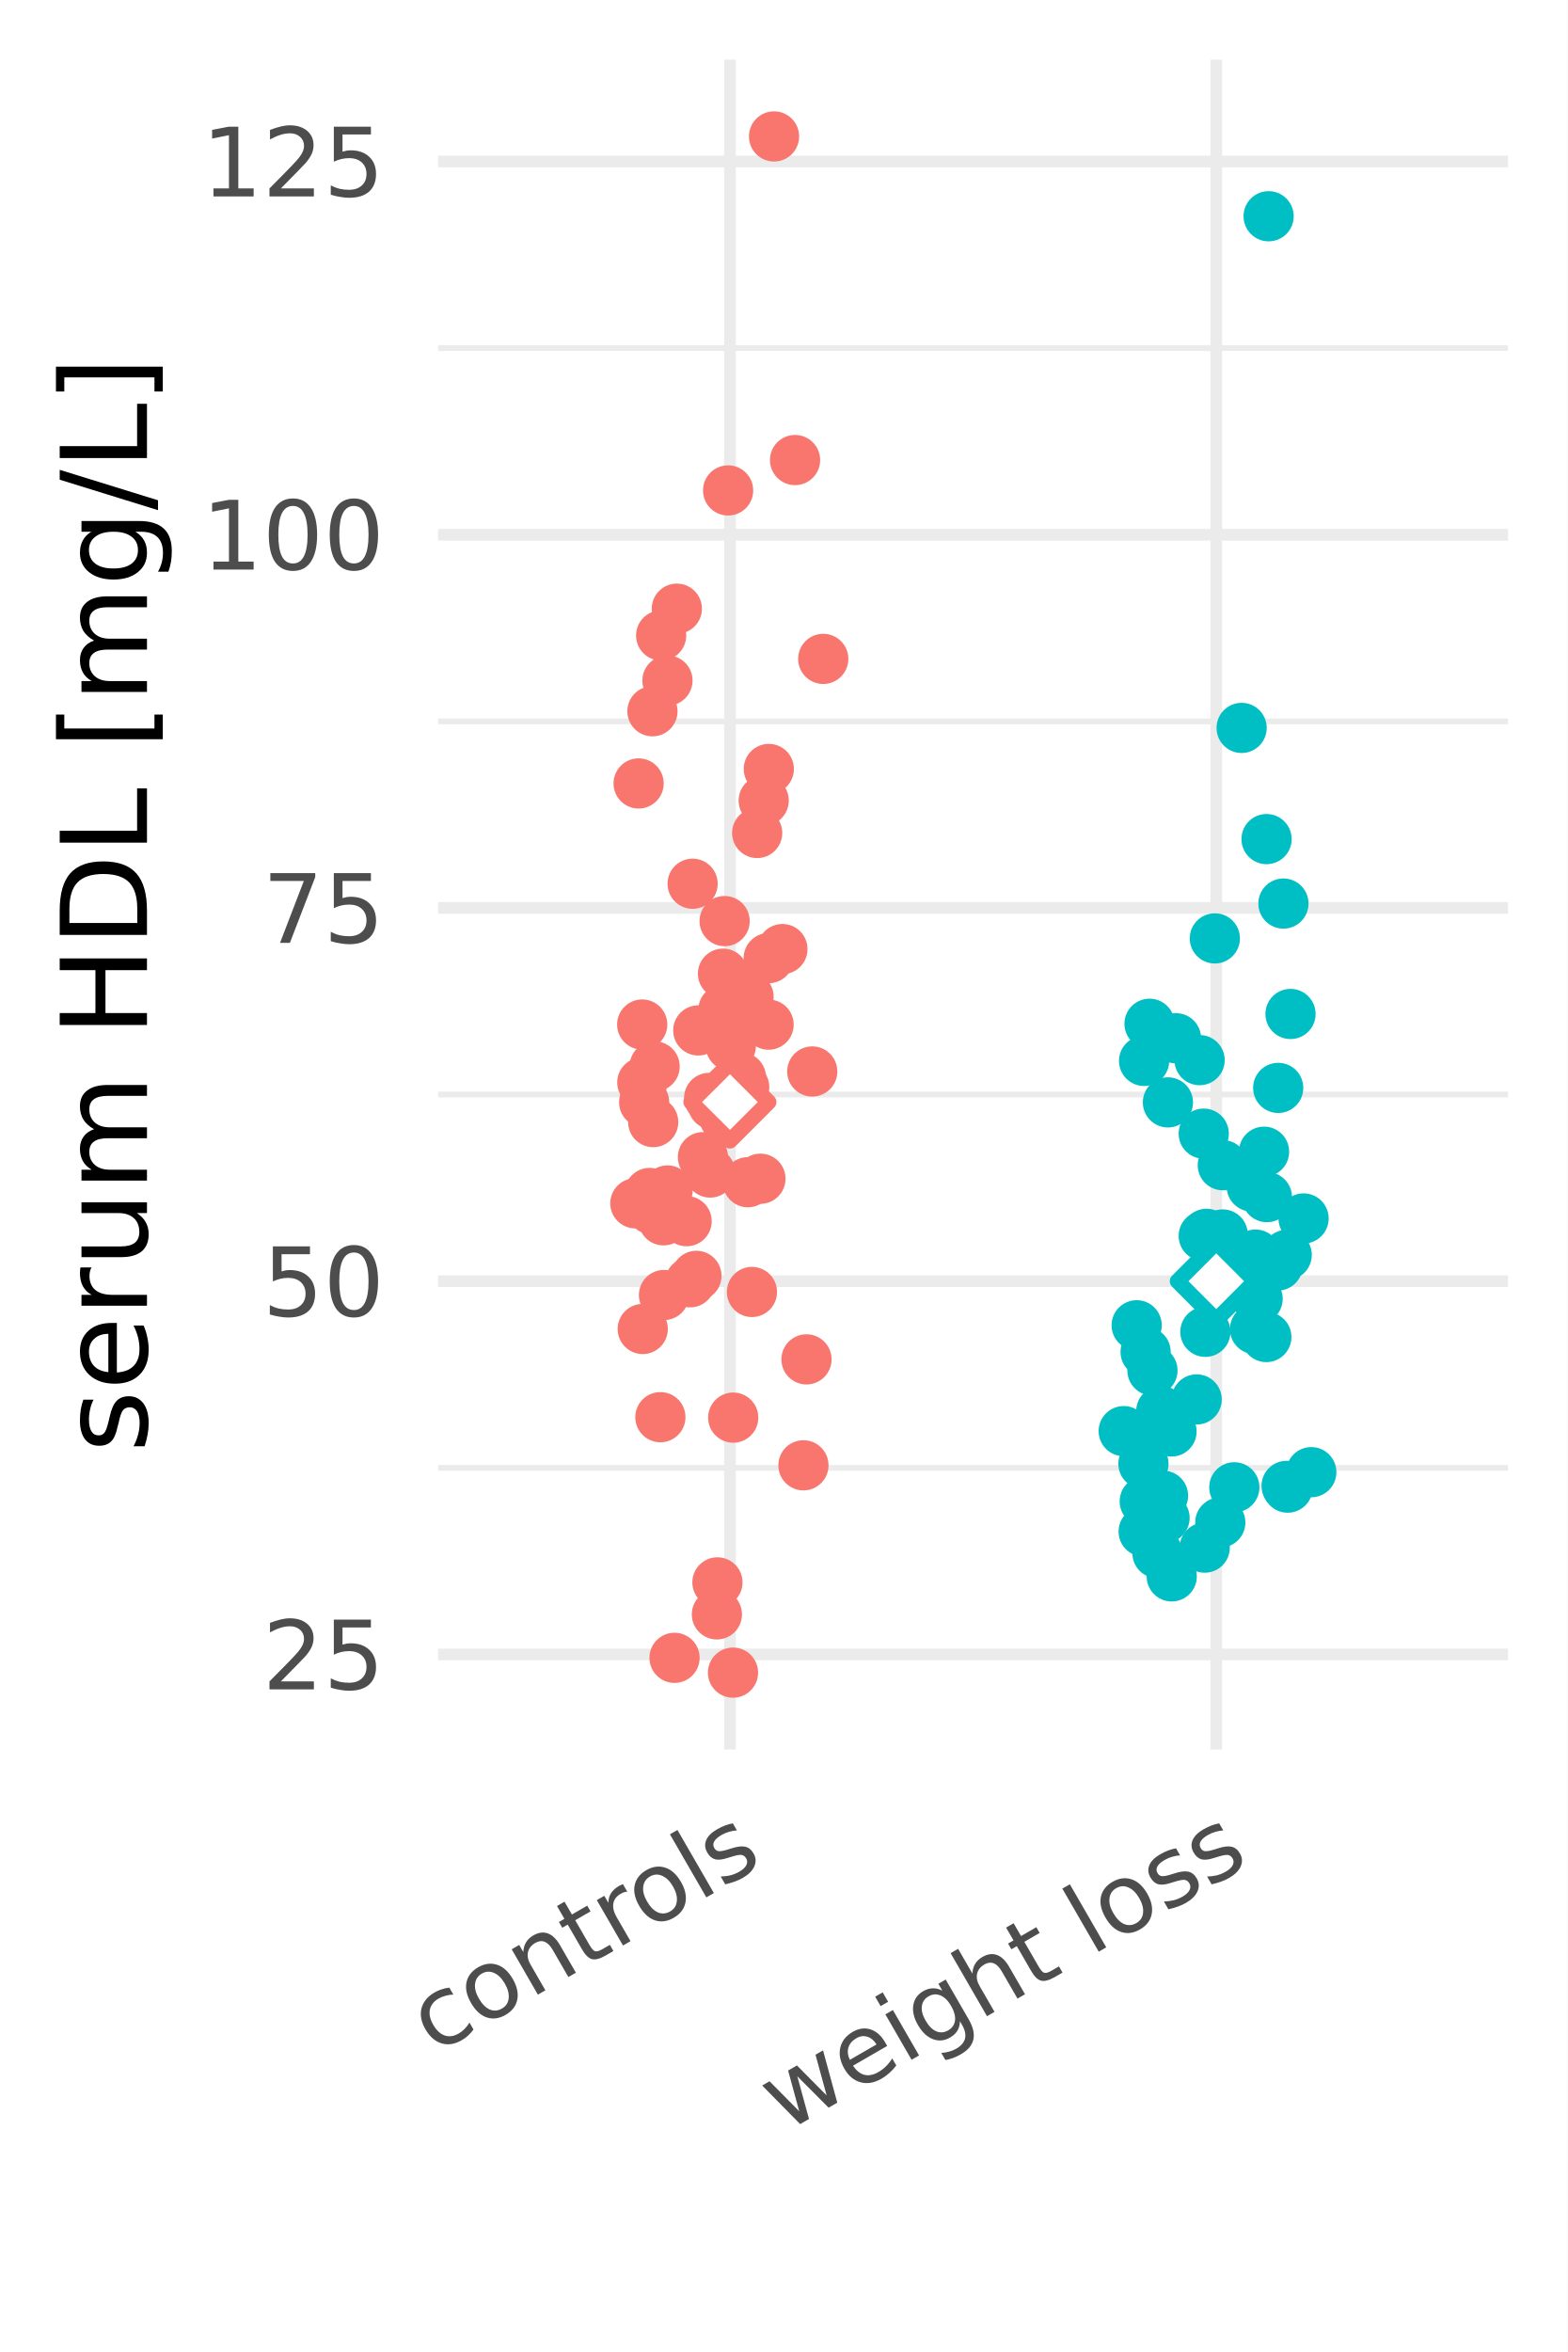
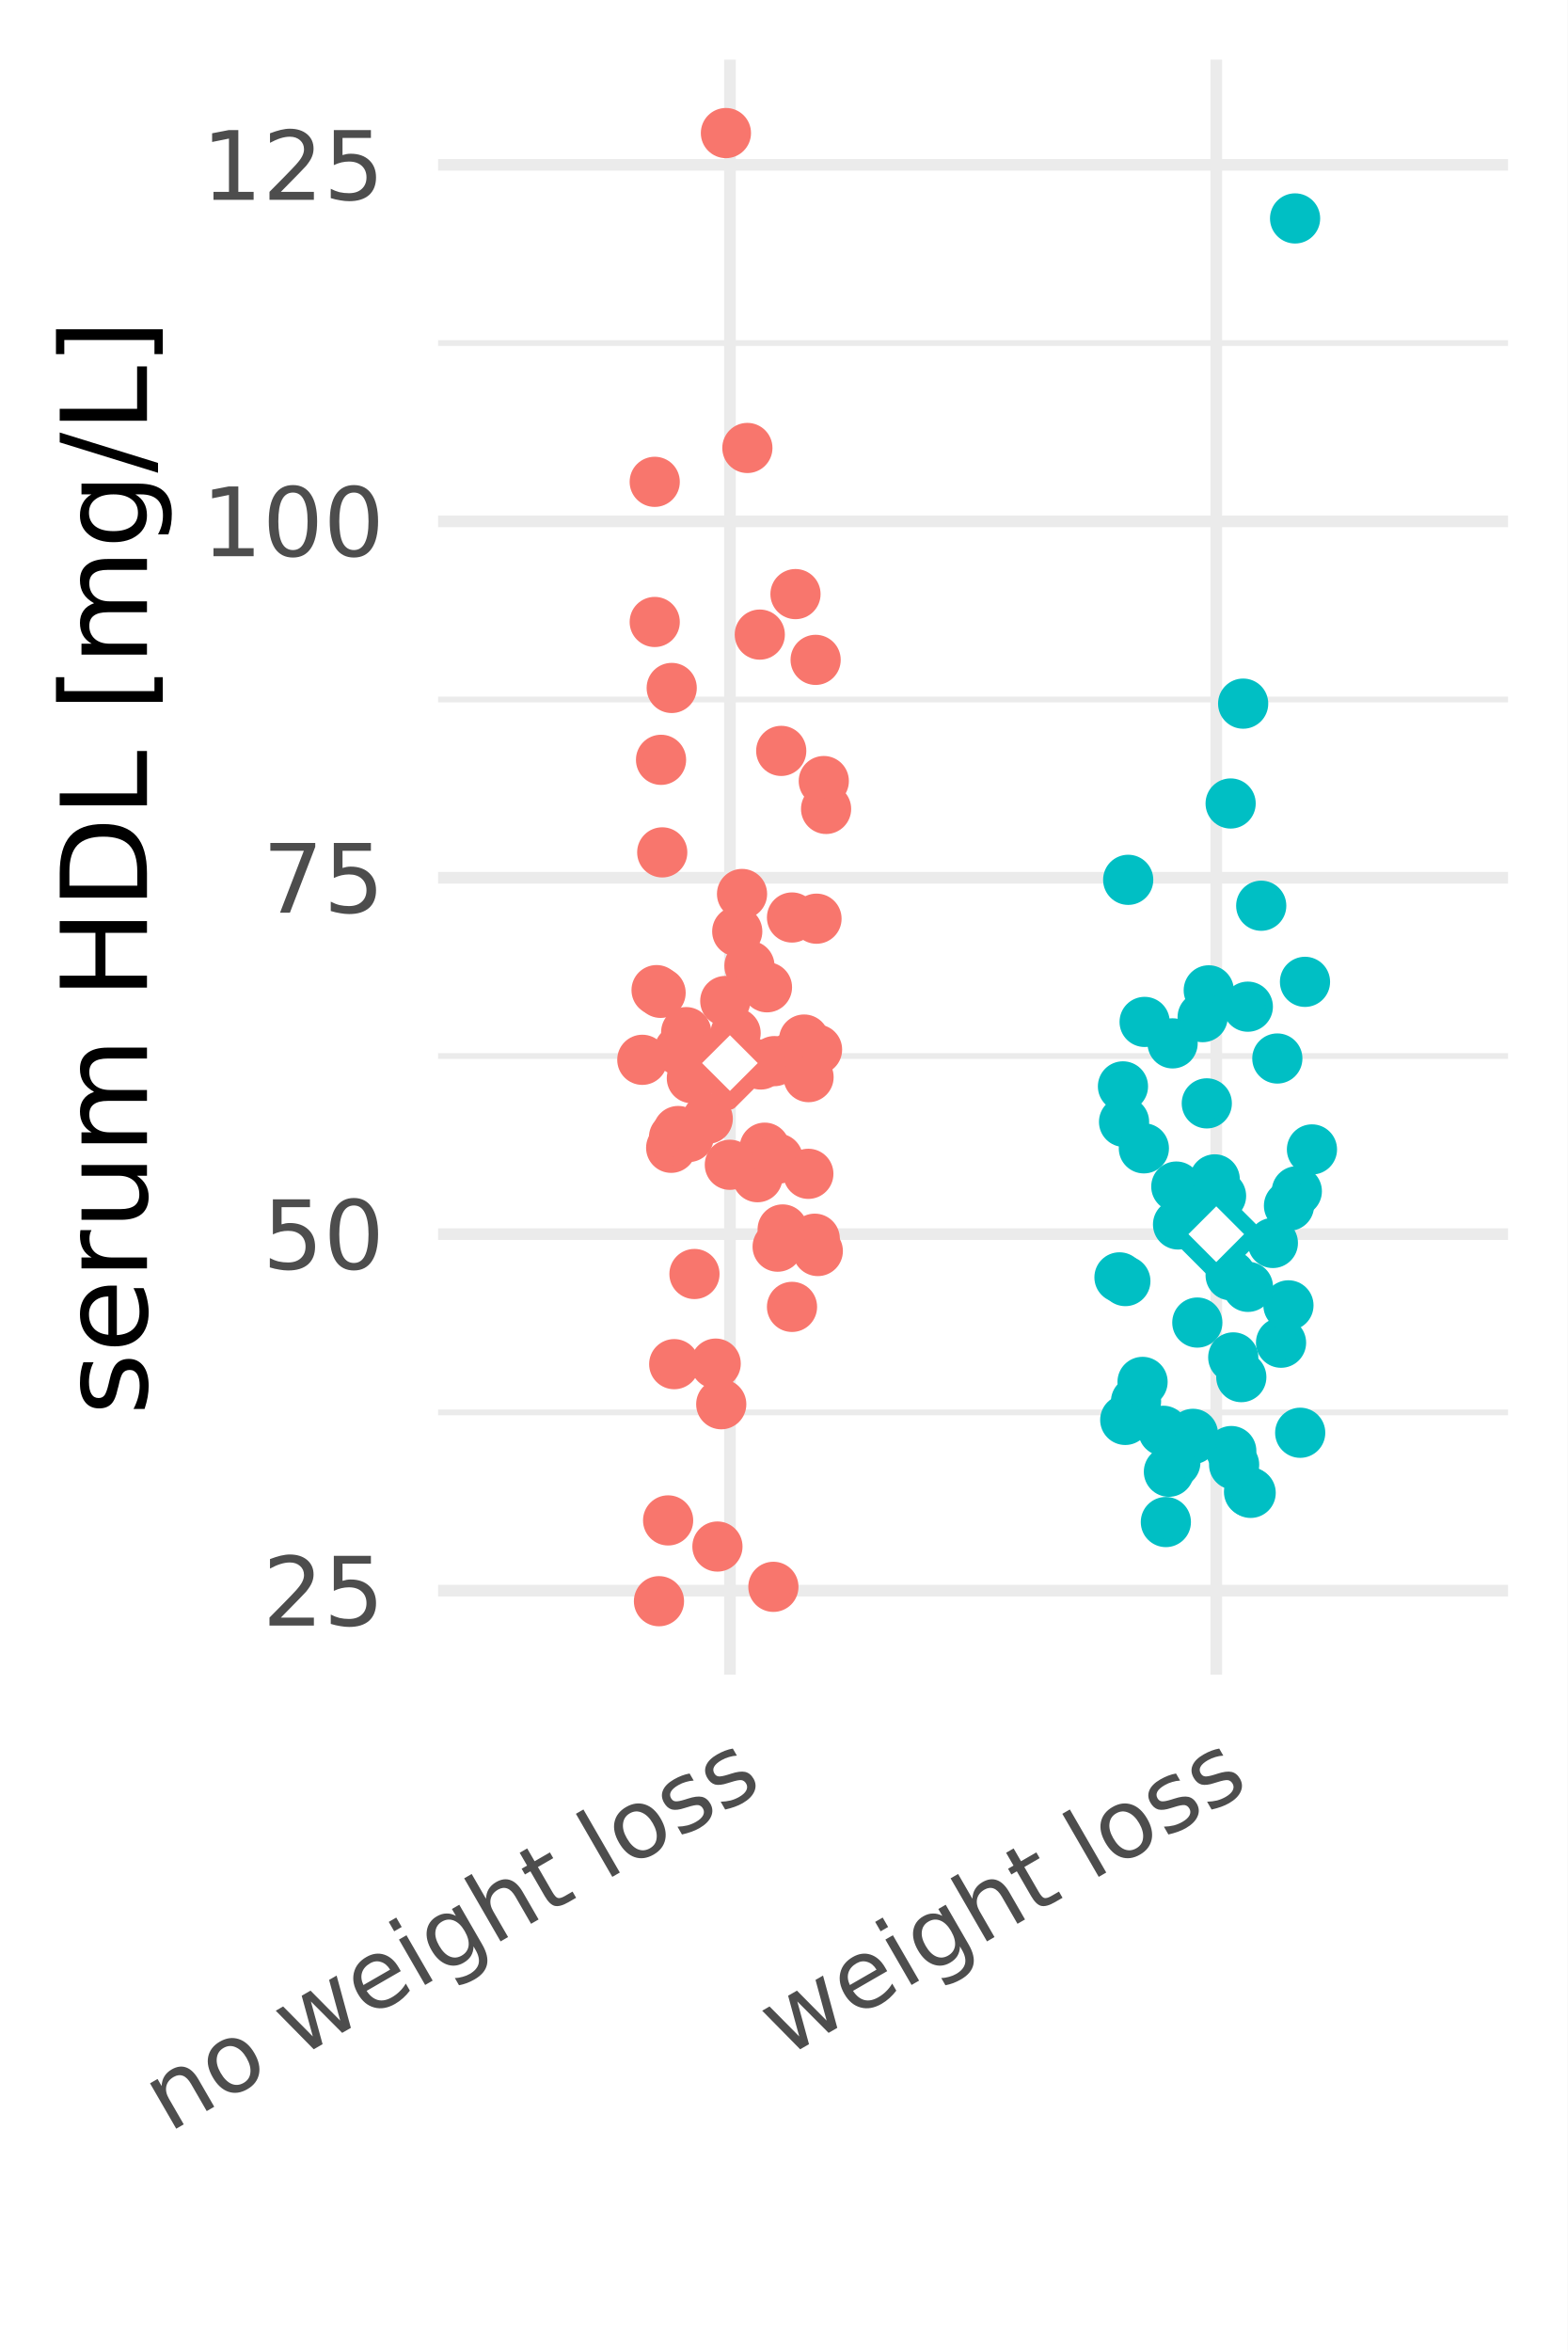
<svg xmlns="http://www.w3.org/2000/svg" class="svglite" width="144.00pt" height="216.00pt" viewBox="0 0 144.00 216.00">
  <defs>
    <style type="text/css">
    .svglite line, .svglite polyline, .svglite polygon, .svglite path, .svglite rect, .svglite circle {
      fill: none;
      stroke: #000000;
      stroke-linecap: round;
      stroke-linejoin: round;
      stroke-miterlimit: 10.00;
    }
  </style>
  </defs>
  <rect width="100%" height="100%" style="stroke: none; fill: #FFFFFF;" />
  <defs>
    <clipPath id="cpMC4wMHwxNDQuMDB8MC4wMHwyMTYuMDA=">
      <rect x="0.00" y="0.00" width="144.00" height="216.00" />
    </clipPath>
  </defs>
  <g clip-path="url(#cpMC4wMHwxNDQuMDB8MC4wMHwyMTYuMDA=)">
</g>
  <defs>
-     <clipPath id="cpNDAuMjR8MTM4LjUyfDUuNDh8MTYwLjY3">
-       <rect x="40.24" y="5.48" width="98.28" height="155.19" />
+     <clipPath id="cpNDAuMjR8MTM4LjUyfDUuNDh8MTUzLjc5">
+       <rect x="40.24" y="5.48" width="98.28" height="148.31" />
    </clipPath>
  </defs>
-   <g clip-path="url(#cpNDAuMjR8MTM4LjUyfDUuNDh8MTYwLjY3)">
-     <polyline points="40.24,134.80 138.52,134.80 " style="stroke-width: 0.53; stroke: #EBEBEB; stroke-linecap: butt;" />
-     <polyline points="40.24,100.52 138.52,100.52 " style="stroke-width: 0.53; stroke: #EBEBEB; stroke-linecap: butt;" />
-     <polyline points="40.24,66.25 138.52,66.25 " style="stroke-width: 0.53; stroke: #EBEBEB; stroke-linecap: butt;" />
-     <polyline points="40.24,31.97 138.52,31.97 " style="stroke-width: 0.53; stroke: #EBEBEB; stroke-linecap: butt;" />
-     <polyline points="40.24,151.94 138.52,151.94 " style="stroke-width: 1.07; stroke: #EBEBEB; stroke-linecap: butt;" />
-     <polyline points="40.24,117.66 138.52,117.66 " style="stroke-width: 1.07; stroke: #EBEBEB; stroke-linecap: butt;" />
-     <polyline points="40.24,83.38 138.52,83.38 " style="stroke-width: 1.07; stroke: #EBEBEB; stroke-linecap: butt;" />
-     <polyline points="40.24,49.11 138.52,49.11 " style="stroke-width: 1.07; stroke: #EBEBEB; stroke-linecap: butt;" />
-     <polyline points="40.24,14.83 138.52,14.83 " style="stroke-width: 1.07; stroke: #EBEBEB; stroke-linecap: butt;" />
-     <polyline points="67.05,160.67 67.05,5.48 " style="stroke-width: 1.07; stroke: #EBEBEB; stroke-linecap: butt;" />
-     <polyline points="111.72,160.67 111.72,5.48 " style="stroke-width: 1.07; stroke: #EBEBEB; stroke-linecap: butt;" />
-     <circle cx="63.97" cy="117.17" r="1.95" style="stroke-width: 0.71; stroke: #F8766D; fill: #F8766D;" />
-     <circle cx="73.80" cy="134.57" r="1.95" style="stroke-width: 0.71; stroke: #F8766D; fill: #F8766D;" />
-     <circle cx="58.66" cy="71.95" r="1.95" style="stroke-width: 0.71; stroke: #F8766D; fill: #F8766D;" />
-     <circle cx="65.23" cy="107.68" r="1.95" style="stroke-width: 0.71; stroke: #F8766D; fill: #F8766D;" />
-     <circle cx="66.56" cy="84.59" r="1.95" style="stroke-width: 0.71; stroke: #F8766D; fill: #F8766D;" />
-     <circle cx="66.54" cy="102.63" r="1.95" style="stroke-width: 0.71; stroke: #F8766D; fill: #F8766D;" />
-     <circle cx="58.36" cy="110.51" r="1.95" style="stroke-width: 0.71; stroke: #F8766D; fill: #F8766D;" />
-     <circle cx="67.35" cy="130.19" r="1.95" style="stroke-width: 0.71; stroke: #F8766D; fill: #F8766D;" />
-     <circle cx="60.13" cy="97.94" r="1.95" style="stroke-width: 0.71; stroke: #F8766D; fill: #F8766D;" />
-     <circle cx="58.99" cy="94.09" r="1.95" style="stroke-width: 0.71; stroke: #F8766D; fill: #F8766D;" />
-     <circle cx="71.87" cy="87.16" r="1.95" style="stroke-width: 0.71; stroke: #F8766D; fill: #F8766D;" />
-     <circle cx="69.07" cy="118.65" r="1.95" style="stroke-width: 0.71; stroke: #F8766D; fill: #F8766D;" />
-     <circle cx="66.45" cy="92.74" r="1.95" style="stroke-width: 0.71; stroke: #F8766D; fill: #F8766D;" />
-     <circle cx="70.62" cy="70.62" r="1.95" style="stroke-width: 0.71; stroke: #F8766D; fill: #F8766D;" />
-     <circle cx="63.39" cy="117.76" r="1.95" style="stroke-width: 0.71; stroke: #F8766D; fill: #F8766D;" />
-     <circle cx="62.17" cy="55.90" r="1.95" style="stroke-width: 0.71; stroke: #F8766D; fill: #F8766D;" />
-     <circle cx="65.49" cy="101.44" r="1.95" style="stroke-width: 0.71; stroke: #F8766D; fill: #F8766D;" />
-     <circle cx="63.62" cy="81.16" r="1.95" style="stroke-width: 0.71; stroke: #F8766D; fill: #F8766D;" />
-     <circle cx="60.73" cy="58.36" r="1.95" style="stroke-width: 0.71; stroke: #F8766D; fill: #F8766D;" />
-     <circle cx="73.03" cy="42.25" r="1.95" style="stroke-width: 0.71; stroke: #F8766D; fill: #F8766D;" />
-     <circle cx="60.66" cy="130.15" r="1.95" style="stroke-width: 0.71; stroke: #F8766D; fill: #F8766D;" />
-     <circle cx="65.90" cy="145.32" r="1.95" style="stroke-width: 0.71; stroke: #F8766D; fill: #F8766D;" />
-     <circle cx="59.00" cy="99.41" r="1.95" style="stroke-width: 0.71; stroke: #F8766D; fill: #F8766D;" />
-     <circle cx="68.76" cy="91.55" r="1.95" style="stroke-width: 0.71; stroke: #F8766D; fill: #F8766D;" />
-     <circle cx="61.32" cy="109.33" r="1.95" style="stroke-width: 0.71; stroke: #F8766D; fill: #F8766D;" />
-     <circle cx="69.55" cy="76.50" r="1.95" style="stroke-width: 0.71; stroke: #F8766D; fill: #F8766D;" />
-     <circle cx="68.36" cy="99.84" r="1.95" style="stroke-width: 0.71; stroke: #F8766D; fill: #F8766D;" />
-     <circle cx="59.93" cy="65.32" r="1.95" style="stroke-width: 0.71; stroke: #F8766D; fill: #F8766D;" />
-     <circle cx="65.85" cy="148.26" r="1.95" style="stroke-width: 0.71; stroke: #F8766D; fill: #F8766D;" />
-     <circle cx="59.67" cy="109.56" r="1.95" style="stroke-width: 0.71; stroke: #F8766D; fill: #F8766D;" />
-     <circle cx="61.31" cy="62.50" r="1.95" style="stroke-width: 0.71; stroke: #F8766D; fill: #F8766D;" />
-     <circle cx="60.00" cy="103.05" r="1.95" style="stroke-width: 0.71; stroke: #F8766D; fill: #F8766D;" />
-     <circle cx="63.07" cy="112.15" r="1.95" style="stroke-width: 0.71; stroke: #F8766D; fill: #F8766D;" />
-     <circle cx="61.96" cy="152.25" r="1.95" style="stroke-width: 0.71; stroke: #F8766D; fill: #F8766D;" />
-     <circle cx="60.95" cy="112.07" r="1.95" style="stroke-width: 0.71; stroke: #F8766D; fill: #F8766D;" />
-     <circle cx="67.33" cy="153.61" r="1.95" style="stroke-width: 0.71; stroke: #F8766D; fill: #F8766D;" />
-     <circle cx="70.61" cy="87.99" r="1.95" style="stroke-width: 0.71; stroke: #F8766D; fill: #F8766D;" />
-     <circle cx="60.99" cy="118.93" r="1.95" style="stroke-width: 0.71; stroke: #F8766D; fill: #F8766D;" />
-     <circle cx="68.70" cy="108.57" r="1.95" style="stroke-width: 0.71; stroke: #F8766D; fill: #F8766D;" />
-     <circle cx="59.04" cy="122.05" r="1.95" style="stroke-width: 0.71; stroke: #F8766D; fill: #F8766D;" />
-     <circle cx="70.15" cy="73.52" r="1.95" style="stroke-width: 0.71; stroke: #F8766D; fill: #F8766D;" />
-     <circle cx="59.17" cy="101.23" r="1.95" style="stroke-width: 0.71; stroke: #F8766D; fill: #F8766D;" />
-     <circle cx="67.18" cy="100.89" r="1.95" style="stroke-width: 0.71; stroke: #F8766D; fill: #F8766D;" />
-     <circle cx="68.06" cy="98.95" r="1.95" style="stroke-width: 0.71; stroke: #F8766D; fill: #F8766D;" />
-     <circle cx="64.14" cy="94.63" r="1.95" style="stroke-width: 0.71; stroke: #F8766D; fill: #F8766D;" />
-     <circle cx="66.41" cy="89.42" r="1.95" style="stroke-width: 0.71; stroke: #F8766D; fill: #F8766D;" />
-     <circle cx="65.14" cy="100.83" r="1.95" style="stroke-width: 0.71; stroke: #F8766D; fill: #F8766D;" />
-     <circle cx="75.62" cy="60.51" r="1.95" style="stroke-width: 0.71; stroke: #F8766D; fill: #F8766D;" />
-     <circle cx="74.61" cy="98.40" r="1.95" style="stroke-width: 0.71; stroke: #F8766D; fill: #F8766D;" />
-     <circle cx="67.13" cy="96.05" r="1.95" style="stroke-width: 0.71; stroke: #F8766D; fill: #F8766D;" />
-     <circle cx="74.08" cy="124.84" r="1.95" style="stroke-width: 0.71; stroke: #F8766D; fill: #F8766D;" />
-     <circle cx="64.57" cy="106.27" r="1.95" style="stroke-width: 0.71; stroke: #F8766D; fill: #F8766D;" />
-     <circle cx="71.10" cy="12.53" r="1.95" style="stroke-width: 0.71; stroke: #F8766D; fill: #F8766D;" />
-     <circle cx="66.88" cy="45.04" r="1.95" style="stroke-width: 0.71; stroke: #F8766D; fill: #F8766D;" />
-     <circle cx="70.60" cy="94.10" r="1.95" style="stroke-width: 0.71; stroke: #F8766D; fill: #F8766D;" />
-     <circle cx="69.85" cy="108.25" r="1.95" style="stroke-width: 0.71; stroke: #F8766D; fill: #F8766D;" />
-     <circle cx="59.85" cy="111.05" r="1.95" style="stroke-width: 0.71; stroke: #F8766D; fill: #F8766D;" />
-     <circle cx="115.33" cy="115.22" r="1.95" style="stroke-width: 0.71; stroke: #00BFC4; fill: #00BFC4;" />
-     <circle cx="110.57" cy="113.50" r="1.95" style="stroke-width: 0.71; stroke: #00BFC4; fill: #00BFC4;" />
-     <circle cx="107.28" cy="101.24" r="1.95" style="stroke-width: 0.71; stroke: #00BFC4; fill: #00BFC4;" />
-     <circle cx="107.63" cy="144.77" r="1.95" style="stroke-width: 0.71; stroke: #00BFC4; fill: #00BFC4;" />
-     <circle cx="110.57" cy="104.11" r="1.95" style="stroke-width: 0.71; stroke: #00BFC4; fill: #00BFC4;" />
-     <circle cx="106.67" cy="129.59" r="1.95" style="stroke-width: 0.71; stroke: #00BFC4; fill: #00BFC4;" />
-     <circle cx="116.37" cy="109.94" r="1.95" style="stroke-width: 0.71; stroke: #00BFC4; fill: #00BFC4;" />
-     <circle cx="106.32" cy="142.64" r="1.95" style="stroke-width: 0.71; stroke: #00BFC4; fill: #00BFC4;" />
-     <circle cx="118.19" cy="115.25" r="1.95" style="stroke-width: 0.71; stroke: #00BFC4; fill: #00BFC4;" />
-     <circle cx="110.83" cy="113.31" r="1.95" style="stroke-width: 0.71; stroke: #00BFC4; fill: #00BFC4;" />
-     <circle cx="110.19" cy="97.36" r="1.95" style="stroke-width: 0.71; stroke: #00BFC4; fill: #00BFC4;" />
-     <circle cx="105.59" cy="94.02" r="1.95" style="stroke-width: 0.71; stroke: #00BFC4; fill: #00BFC4;" />
-     <circle cx="105.86" cy="125.86" r="1.95" style="stroke-width: 0.71; stroke: #00BFC4; fill: #00BFC4;" />
-     <circle cx="115.52" cy="119.28" r="1.95" style="stroke-width: 0.71; stroke: #00BFC4; fill: #00BFC4;" />
-     <circle cx="114.05" cy="66.85" r="1.95" style="stroke-width: 0.71; stroke: #00BFC4; fill: #00BFC4;" />
-     <circle cx="106.97" cy="139.40" r="1.95" style="stroke-width: 0.71; stroke: #00BFC4; fill: #00BFC4;" />
-     <circle cx="105.23" cy="124.16" r="1.95" style="stroke-width: 0.71; stroke: #00BFC4; fill: #00BFC4;" />
-     <circle cx="109.92" cy="128.52" r="1.95" style="stroke-width: 0.71; stroke: #00BFC4; fill: #00BFC4;" />
-     <circle cx="105.09" cy="97.43" r="1.95" style="stroke-width: 0.71; stroke: #00BFC4; fill: #00BFC4;" />
-     <circle cx="103.22" cy="131.43" r="1.95" style="stroke-width: 0.71; stroke: #00BFC4; fill: #00BFC4;" />
-     <circle cx="117.36" cy="116.22" r="1.95" style="stroke-width: 0.71; stroke: #00BFC4; fill: #00BFC4;" />
-     <circle cx="116.34" cy="77.06" r="1.95" style="stroke-width: 0.71; stroke: #00BFC4; fill: #00BFC4;" />
-     <circle cx="118.18" cy="136.46" r="1.95" style="stroke-width: 0.71; stroke: #00BFC4; fill: #00BFC4;" />
-     <circle cx="113.38" cy="136.59" r="1.95" style="stroke-width: 0.71; stroke: #00BFC4; fill: #00BFC4;" />
-     <circle cx="108.02" cy="95.35" r="1.95" style="stroke-width: 0.71; stroke: #00BFC4; fill: #00BFC4;" />
-     <circle cx="119.74" cy="111.90" r="1.95" style="stroke-width: 0.71; stroke: #00BFC4; fill: #00BFC4;" />
-     <circle cx="116.32" cy="122.79" r="1.95" style="stroke-width: 0.71; stroke: #00BFC4; fill: #00BFC4;" />
-     <circle cx="118.28" cy="136.62" r="1.95" style="stroke-width: 0.71; stroke: #00BFC4; fill: #00BFC4;" />
-     <circle cx="105.05" cy="140.65" r="1.95" style="stroke-width: 0.71; stroke: #00BFC4; fill: #00BFC4;" />
-     <circle cx="112.31" cy="113.37" r="1.95" style="stroke-width: 0.71; stroke: #00BFC4; fill: #00BFC4;" />
-     <circle cx="111.59" cy="86.18" r="1.95" style="stroke-width: 0.71; stroke: #00BFC4; fill: #00BFC4;" />
-     <circle cx="105.03" cy="134.43" r="1.95" style="stroke-width: 0.71; stroke: #00BFC4; fill: #00BFC4;" />
-     <circle cx="118.54" cy="93.12" r="1.95" style="stroke-width: 0.71; stroke: #00BFC4; fill: #00BFC4;" />
-     <circle cx="120.45" cy="135.20" r="1.95" style="stroke-width: 0.71; stroke: #00BFC4; fill: #00BFC4;" />
-     <circle cx="106.83" cy="137.36" r="1.95" style="stroke-width: 0.71; stroke: #00BFC4; fill: #00BFC4;" />
-     <circle cx="117.41" cy="99.91" r="1.95" style="stroke-width: 0.71; stroke: #00BFC4; fill: #00BFC4;" />
-     <circle cx="104.41" cy="121.71" r="1.95" style="stroke-width: 0.71; stroke: #00BFC4; fill: #00BFC4;" />
-     <circle cx="105.15" cy="137.88" r="1.95" style="stroke-width: 0.71; stroke: #00BFC4; fill: #00BFC4;" />
-     <circle cx="112.32" cy="107.01" r="1.95" style="stroke-width: 0.71; stroke: #00BFC4; fill: #00BFC4;" />
-     <circle cx="116.53" cy="19.86" r="1.95" style="stroke-width: 0.71; stroke: #00BFC4; fill: #00BFC4;" />
-     <circle cx="115.28" cy="122.06" r="1.95" style="stroke-width: 0.71; stroke: #00BFC4; fill: #00BFC4;" />
-     <circle cx="110.72" cy="122.31" r="1.95" style="stroke-width: 0.71; stroke: #00BFC4; fill: #00BFC4;" />
-     <circle cx="107.61" cy="131.46" r="1.95" style="stroke-width: 0.71; stroke: #00BFC4; fill: #00BFC4;" />
-     <circle cx="116.11" cy="105.77" r="1.95" style="stroke-width: 0.71; stroke: #00BFC4; fill: #00BFC4;" />
-     <circle cx="117.89" cy="82.98" r="1.95" style="stroke-width: 0.71; stroke: #00BFC4; fill: #00BFC4;" />
-     <circle cx="114.98" cy="108.96" r="1.95" style="stroke-width: 0.71; stroke: #00BFC4; fill: #00BFC4;" />
-     <circle cx="110.66" cy="142.13" r="1.95" style="stroke-width: 0.71; stroke: #00BFC4; fill: #00BFC4;" />
-     <circle cx="112.09" cy="139.82" r="1.95" style="stroke-width: 0.71; stroke: #00BFC4; fill: #00BFC4;" />
-     <polygon points="67.05,104.77 70.61,101.21 67.05,97.65 63.48,101.21 " style="stroke-width: 1.42; stroke: #F8766D; fill: #FFFFFF;" />
-     <polygon points="111.72,121.23 115.28,117.66 111.72,114.10 108.16,117.66 " style="stroke-width: 1.42; stroke: #00BFC4; fill: #FFFFFF;" />
+   <g clip-path="url(#cpNDAuMjR8MTM4LjUyfDUuNDh8MTUzLjc5)">
+     <polyline points="40.24,129.71 138.52,129.71 " style="stroke-width: 0.53; stroke: #EBEBEB; stroke-linecap: butt;" />
+     <polyline points="40.24,96.98 138.52,96.98 " style="stroke-width: 0.53; stroke: #EBEBEB; stroke-linecap: butt;" />
+     <polyline points="40.24,64.24 138.52,64.24 " style="stroke-width: 0.53; stroke: #EBEBEB; stroke-linecap: butt;" />
+     <polyline points="40.24,31.51 138.52,31.51 " style="stroke-width: 0.53; stroke: #EBEBEB; stroke-linecap: butt;" />
+     <polyline points="40.24,146.08 138.52,146.08 " style="stroke-width: 1.07; stroke: #EBEBEB; stroke-linecap: butt;" />
+     <polyline points="40.24,113.34 138.52,113.34 " style="stroke-width: 1.07; stroke: #EBEBEB; stroke-linecap: butt;" />
+     <polyline points="40.24,80.61 138.52,80.61 " style="stroke-width: 1.07; stroke: #EBEBEB; stroke-linecap: butt;" />
+     <polyline points="40.24,47.88 138.52,47.88 " style="stroke-width: 1.07; stroke: #EBEBEB; stroke-linecap: butt;" />
+     <polyline points="40.24,15.14 138.52,15.14 " style="stroke-width: 1.07; stroke: #EBEBEB; stroke-linecap: butt;" />
+     <polyline points="67.05,153.79 67.05,5.48 " style="stroke-width: 1.07; stroke: #EBEBEB; stroke-linecap: butt;" />
+     <polyline points="111.72,153.79 111.72,5.48 " style="stroke-width: 1.07; stroke: #EBEBEB; stroke-linecap: butt;" />
+     <circle cx="74.84" cy="113.76" r="1.95" style="stroke-width: 0.71; stroke: #F8766D; fill: #F8766D;" />
+     <circle cx="66.25" cy="128.96" r="1.95" style="stroke-width: 0.71; stroke: #F8766D; fill: #F8766D;" />
+     <circle cx="60.72" cy="69.78" r="1.95" style="stroke-width: 0.71; stroke: #F8766D; fill: #F8766D;" />
+     <circle cx="61.91" cy="104.45" r="1.95" style="stroke-width: 0.71; stroke: #F8766D; fill: #F8766D;" />
+     <circle cx="68.16" cy="82.10" r="1.95" style="stroke-width: 0.71; stroke: #F8766D; fill: #F8766D;" />
+     <circle cx="63.55" cy="99.02" r="1.95" style="stroke-width: 0.71; stroke: #F8766D; fill: #F8766D;" />
+     <circle cx="67.04" cy="106.97" r="1.95" style="stroke-width: 0.71; stroke: #F8766D; fill: #F8766D;" />
+     <circle cx="65.74" cy="125.23" r="1.95" style="stroke-width: 0.71; stroke: #F8766D; fill: #F8766D;" />
+     <circle cx="63.03" cy="94.79" r="1.95" style="stroke-width: 0.71; stroke: #F8766D; fill: #F8766D;" />
+     <circle cx="60.31" cy="90.93" r="1.95" style="stroke-width: 0.71; stroke: #F8766D; fill: #F8766D;" />
+     <circle cx="75.00" cy="84.37" r="1.95" style="stroke-width: 0.71; stroke: #F8766D; fill: #F8766D;" />
+     <circle cx="71.43" cy="114.49" r="1.95" style="stroke-width: 0.71; stroke: #F8766D; fill: #F8766D;" />
+     <circle cx="69.19" cy="90.03" r="1.95" style="stroke-width: 0.71; stroke: #F8766D; fill: #F8766D;" />
+     <circle cx="71.76" cy="68.96" r="1.95" style="stroke-width: 0.71; stroke: #F8766D; fill: #F8766D;" />
+     <circle cx="71.89" cy="112.91" r="1.95" style="stroke-width: 0.71; stroke: #F8766D; fill: #F8766D;" />
+     <circle cx="73.07" cy="54.56" r="1.95" style="stroke-width: 0.71; stroke: #F8766D; fill: #F8766D;" />
+     <circle cx="72.70" cy="97.11" r="1.95" style="stroke-width: 0.71; stroke: #F8766D; fill: #F8766D;" />
+     <circle cx="60.83" cy="78.28" r="1.95" style="stroke-width: 0.71; stroke: #F8766D; fill: #F8766D;" />
+     <circle cx="60.14" cy="57.12" r="1.95" style="stroke-width: 0.71; stroke: #F8766D; fill: #F8766D;" />
+     <circle cx="68.65" cy="41.14" r="1.95" style="stroke-width: 0.71; stroke: #F8766D; fill: #F8766D;" />
+     <circle cx="61.93" cy="125.28" r="1.95" style="stroke-width: 0.71; stroke: #F8766D; fill: #F8766D;" />
+     <circle cx="61.37" cy="139.63" r="1.95" style="stroke-width: 0.71; stroke: #F8766D; fill: #F8766D;" />
+     <circle cx="62.40" cy="96.46" r="1.95" style="stroke-width: 0.71; stroke: #F8766D; fill: #F8766D;" />
+     <circle cx="68.84" cy="88.70" r="1.95" style="stroke-width: 0.71; stroke: #F8766D; fill: #F8766D;" />
+     <circle cx="70.24" cy="105.40" r="1.95" style="stroke-width: 0.71; stroke: #F8766D; fill: #F8766D;" />
+     <circle cx="75.88" cy="74.29" r="1.95" style="stroke-width: 0.71; stroke: #F8766D; fill: #F8766D;" />
+     <circle cx="75.05" cy="96.39" r="1.95" style="stroke-width: 0.71; stroke: #F8766D; fill: #F8766D;" />
+     <circle cx="61.70" cy="63.18" r="1.95" style="stroke-width: 0.71; stroke: #F8766D; fill: #F8766D;" />
+     <circle cx="65.90" cy="142.03" r="1.95" style="stroke-width: 0.71; stroke: #F8766D; fill: #F8766D;" />
+     <circle cx="61.65" cy="105.41" r="1.95" style="stroke-width: 0.71; stroke: #F8766D; fill: #F8766D;" />
+     <circle cx="74.92" cy="60.60" r="1.95" style="stroke-width: 0.71; stroke: #F8766D; fill: #F8766D;" />
+     <circle cx="74.27" cy="98.92" r="1.95" style="stroke-width: 0.71; stroke: #F8766D; fill: #F8766D;" />
+     <circle cx="74.25" cy="107.80" r="1.95" style="stroke-width: 0.71; stroke: #F8766D; fill: #F8766D;" />
+     <circle cx="71.04" cy="145.73" r="1.95" style="stroke-width: 0.71; stroke: #F8766D; fill: #F8766D;" />
+     <circle cx="69.58" cy="108.11" r="1.95" style="stroke-width: 0.71; stroke: #F8766D; fill: #F8766D;" />
+     <circle cx="60.53" cy="147.05" r="1.95" style="stroke-width: 0.71; stroke: #F8766D; fill: #F8766D;" />
+     <circle cx="72.75" cy="84.26" r="1.95" style="stroke-width: 0.71; stroke: #F8766D; fill: #F8766D;" />
+     <circle cx="75.12" cy="114.89" r="1.95" style="stroke-width: 0.71; stroke: #F8766D; fill: #F8766D;" />
+     <circle cx="63.26" cy="104.42" r="1.95" style="stroke-width: 0.71; stroke: #F8766D; fill: #F8766D;" />
+     <circle cx="63.79" cy="117.00" r="1.95" style="stroke-width: 0.71; stroke: #F8766D; fill: #F8766D;" />
+     <circle cx="75.67" cy="71.73" r="1.95" style="stroke-width: 0.71; stroke: #F8766D; fill: #F8766D;" />
+     <circle cx="59.00" cy="97.33" r="1.95" style="stroke-width: 0.71; stroke: #F8766D; fill: #F8766D;" />
+     <circle cx="71.13" cy="97.45" r="1.95" style="stroke-width: 0.71; stroke: #F8766D; fill: #F8766D;" />
+     <circle cx="67.57" cy="94.88" r="1.95" style="stroke-width: 0.71; stroke: #F8766D; fill: #F8766D;" />
+     <circle cx="70.45" cy="90.67" r="1.95" style="stroke-width: 0.71; stroke: #F8766D; fill: #F8766D;" />
+     <circle cx="67.72" cy="85.54" r="1.95" style="stroke-width: 0.71; stroke: #F8766D; fill: #F8766D;" />
+     <circle cx="69.88" cy="97.76" r="1.95" style="stroke-width: 0.71; stroke: #F8766D; fill: #F8766D;" />
+     <circle cx="69.79" cy="58.28" r="1.95" style="stroke-width: 0.71; stroke: #F8766D; fill: #F8766D;" />
+     <circle cx="73.86" cy="95.47" r="1.95" style="stroke-width: 0.71; stroke: #F8766D; fill: #F8766D;" />
+     <circle cx="66.62" cy="91.93" r="1.95" style="stroke-width: 0.71; stroke: #F8766D; fill: #F8766D;" />
+     <circle cx="72.75" cy="120.02" r="1.95" style="stroke-width: 0.71; stroke: #F8766D; fill: #F8766D;" />
+     <circle cx="65.01" cy="102.74" r="1.95" style="stroke-width: 0.71; stroke: #F8766D; fill: #F8766D;" />
+     <circle cx="66.68" cy="12.22" r="1.95" style="stroke-width: 0.71; stroke: #F8766D; fill: #F8766D;" />
+     <circle cx="60.14" cy="44.25" r="1.95" style="stroke-width: 0.71; stroke: #F8766D; fill: #F8766D;" />
+     <circle cx="60.68" cy="91.18" r="1.95" style="stroke-width: 0.71; stroke: #F8766D; fill: #F8766D;" />
+     <circle cx="62.29" cy="103.87" r="1.95" style="stroke-width: 0.71; stroke: #F8766D; fill: #F8766D;" />
+     <circle cx="71.45" cy="106.41" r="1.95" style="stroke-width: 0.71; stroke: #F8766D; fill: #F8766D;" />
+     <circle cx="110.70" cy="111.23" r="1.95" style="stroke-width: 0.71; stroke: #00BFC4; fill: #00BFC4;" />
+     <circle cx="119.12" cy="109.40" r="1.95" style="stroke-width: 0.71; stroke: #00BFC4; fill: #00BFC4;" />
+     <circle cx="117.33" cy="97.21" r="1.95" style="stroke-width: 0.71; stroke: #00BFC4; fill: #00BFC4;" />
+     <circle cx="107.09" cy="139.78" r="1.95" style="stroke-width: 0.71; stroke: #00BFC4; fill: #00BFC4;" />
+     <circle cx="103.15" cy="99.77" r="1.95" style="stroke-width: 0.71; stroke: #00BFC4; fill: #00BFC4;" />
+     <circle cx="113.28" cy="124.66" r="1.95" style="stroke-width: 0.71; stroke: #00BFC4; fill: #00BFC4;" />
+     <circle cx="120.51" cy="105.56" r="1.95" style="stroke-width: 0.71; stroke: #00BFC4; fill: #00BFC4;" />
+     <circle cx="114.88" cy="137.10" r="1.95" style="stroke-width: 0.71; stroke: #00BFC4; fill: #00BFC4;" />
+     <circle cx="118.40" cy="110.73" r="1.95" style="stroke-width: 0.71; stroke: #00BFC4; fill: #00BFC4;" />
+     <circle cx="112.16" cy="109.83" r="1.95" style="stroke-width: 0.71; stroke: #00BFC4; fill: #00BFC4;" />
+     <circle cx="105.14" cy="93.85" r="1.95" style="stroke-width: 0.71; stroke: #00BFC4; fill: #00BFC4;" />
+     <circle cx="111.03" cy="90.95" r="1.95" style="stroke-width: 0.71; stroke: #00BFC4; fill: #00BFC4;" />
+     <circle cx="109.98" cy="121.46" r="1.95" style="stroke-width: 0.71; stroke: #00BFC4; fill: #00BFC4;" />
+     <circle cx="116.92" cy="114.15" r="1.95" style="stroke-width: 0.71; stroke: #00BFC4; fill: #00BFC4;" />
+     <circle cx="114.19" cy="64.62" r="1.95" style="stroke-width: 0.71; stroke: #00BFC4; fill: #00BFC4;" />
+     <circle cx="107.96" cy="134.32" r="1.95" style="stroke-width: 0.71; stroke: #00BFC4; fill: #00BFC4;" />
+     <circle cx="118.35" cy="119.88" r="1.95" style="stroke-width: 0.71; stroke: #00BFC4; fill: #00BFC4;" />
+     <circle cx="117.67" cy="123.31" r="1.95" style="stroke-width: 0.71; stroke: #00BFC4; fill: #00BFC4;" />
+     <circle cx="110.47" cy="93.41" r="1.95" style="stroke-width: 0.71; stroke: #00BFC4; fill: #00BFC4;" />
+     <circle cx="104.95" cy="126.91" r="1.95" style="stroke-width: 0.71; stroke: #00BFC4; fill: #00BFC4;" />
+     <circle cx="108.21" cy="112.45" r="1.95" style="stroke-width: 0.71; stroke: #00BFC4; fill: #00BFC4;" />
+     <circle cx="113.04" cy="73.79" r="1.95" style="stroke-width: 0.71; stroke: #00BFC4; fill: #00BFC4;" />
+     <circle cx="106.86" cy="131.40" r="1.95" style="stroke-width: 0.71; stroke: #00BFC4; fill: #00BFC4;" />
+     <circle cx="109.58" cy="131.68" r="1.95" style="stroke-width: 0.71; stroke: #00BFC4; fill: #00BFC4;" />
+     <circle cx="114.62" cy="92.45" r="1.95" style="stroke-width: 0.71; stroke: #00BFC4; fill: #00BFC4;" />
+     <circle cx="111.58" cy="108.31" r="1.95" style="stroke-width: 0.71; stroke: #00BFC4; fill: #00BFC4;" />
+     <circle cx="114.63" cy="118.18" r="1.95" style="stroke-width: 0.71; stroke: #00BFC4; fill: #00BFC4;" />
+     <circle cx="109.56" cy="132.16" r="1.95" style="stroke-width: 0.71; stroke: #00BFC4; fill: #00BFC4;" />
+     <circle cx="107.37" cy="135.16" r="1.95" style="stroke-width: 0.71; stroke: #00BFC4; fill: #00BFC4;" />
+     <circle cx="108.05" cy="108.97" r="1.95" style="stroke-width: 0.71; stroke: #00BFC4; fill: #00BFC4;" />
+     <circle cx="115.85" cy="83.18" r="1.95" style="stroke-width: 0.71; stroke: #00BFC4; fill: #00BFC4;" />
+     <circle cx="104.35" cy="128.70" r="1.95" style="stroke-width: 0.71; stroke: #00BFC4; fill: #00BFC4;" />
+     <circle cx="119.87" cy="90.17" r="1.95" style="stroke-width: 0.71; stroke: #00BFC4; fill: #00BFC4;" />
+     <circle cx="103.36" cy="130.40" r="1.95" style="stroke-width: 0.71; stroke: #00BFC4; fill: #00BFC4;" />
+     <circle cx="119.43" cy="131.58" r="1.95" style="stroke-width: 0.71; stroke: #00BFC4; fill: #00BFC4;" />
+     <circle cx="107.71" cy="95.82" r="1.95" style="stroke-width: 0.71; stroke: #00BFC4; fill: #00BFC4;" />
+     <circle cx="103.37" cy="117.65" r="1.95" style="stroke-width: 0.71; stroke: #00BFC4; fill: #00BFC4;" />
+     <circle cx="113.10" cy="133.26" r="1.95" style="stroke-width: 0.71; stroke: #00BFC4; fill: #00BFC4;" />
+     <circle cx="103.25" cy="103.03" r="1.95" style="stroke-width: 0.71; stroke: #00BFC4; fill: #00BFC4;" />
+     <circle cx="118.96" cy="20.06" r="1.95" style="stroke-width: 0.71; stroke: #00BFC4; fill: #00BFC4;" />
+     <circle cx="113.04" cy="117.12" r="1.95" style="stroke-width: 0.71; stroke: #00BFC4; fill: #00BFC4;" />
+     <circle cx="102.83" cy="117.31" r="1.95" style="stroke-width: 0.71; stroke: #00BFC4; fill: #00BFC4;" />
+     <circle cx="114.02" cy="126.47" r="1.95" style="stroke-width: 0.71; stroke: #00BFC4; fill: #00BFC4;" />
+     <circle cx="110.85" cy="101.33" r="1.95" style="stroke-width: 0.71; stroke: #00BFC4; fill: #00BFC4;" />
+     <circle cx="103.63" cy="80.80" r="1.95" style="stroke-width: 0.71; stroke: #00BFC4; fill: #00BFC4;" />
+     <circle cx="105.07" cy="105.46" r="1.95" style="stroke-width: 0.71; stroke: #00BFC4; fill: #00BFC4;" />
+     <circle cx="114.73" cy="137.01" r="1.95" style="stroke-width: 0.71; stroke: #00BFC4; fill: #00BFC4;" />
+     <circle cx="113.36" cy="134.51" r="1.95" style="stroke-width: 0.71; stroke: #00BFC4; fill: #00BFC4;" />
+     <polygon points="67.05,101.19 70.61,97.63 67.05,94.07 63.48,97.63 " style="stroke-width: 1.42; stroke: #F8766D; fill: #FFFFFF;" />
+     <polygon points="111.72,116.91 115.28,113.34 111.72,109.78 108.16,113.34 " style="stroke-width: 1.42; stroke: #00BFC4; fill: #FFFFFF;" />
  </g>
  <g clip-path="url(#cpMC4wMHwxNDQuMDB8MC4wMHwyMTYuMDA=)">
-     <text x="35.31" y="155.15" text-anchor="end" style="font-size: 8.80px; fill: #4D4D4D; font-family: DejaVu Sans;" textLength="11.19px" lengthAdjust="spacingAndGlyphs">25</text>
-     <text x="35.31" y="120.87" text-anchor="end" style="font-size: 8.80px; fill: #4D4D4D; font-family: DejaVu Sans;" textLength="11.19px" lengthAdjust="spacingAndGlyphs">50</text>
-     <text x="35.31" y="86.59" text-anchor="end" style="font-size: 8.80px; fill: #4D4D4D; font-family: DejaVu Sans;" textLength="11.19px" lengthAdjust="spacingAndGlyphs">75</text>
-     <text x="35.31" y="52.31" text-anchor="end" style="font-size: 8.80px; fill: #4D4D4D; font-family: DejaVu Sans;" textLength="16.78px" lengthAdjust="spacingAndGlyphs">100</text>
-     <text x="35.31" y="18.04" text-anchor="end" style="font-size: 8.80px; fill: #4D4D4D; font-family: DejaVu Sans;" textLength="16.78px" lengthAdjust="spacingAndGlyphs">125</text>
-     <text transform="translate(70.25,171.15) rotate(-30)" text-anchor="end" style="font-size: 8.80px; fill: #4D4D4D; font-family: DejaVu Sans;" textLength="35.09px" lengthAdjust="spacingAndGlyphs">controls</text>
-     <text transform="translate(114.93,171.15) rotate(-30)" text-anchor="end" style="font-size: 8.80px; fill: #4D4D4D; font-family: DejaVu Sans;" textLength="49.46px" lengthAdjust="spacingAndGlyphs">weight loss</text>
-     <text transform="translate(13.50,83.07) rotate(-90)" text-anchor="middle" style="font-size: 11.00px; font-family: DejaVu Sans;" textLength="100.69px" lengthAdjust="spacingAndGlyphs">serum HDL [mg/L]</text>
+     <text x="35.31" y="149.29" text-anchor="end" style="font-size: 8.80px; fill: #4D4D4D; font-family: DejaVu Sans;" textLength="11.19px" lengthAdjust="spacingAndGlyphs">25</text>
+     <text x="35.31" y="116.55" text-anchor="end" style="font-size: 8.80px; fill: #4D4D4D; font-family: DejaVu Sans;" textLength="11.19px" lengthAdjust="spacingAndGlyphs">50</text>
+     <text x="35.31" y="83.82" text-anchor="end" style="font-size: 8.80px; fill: #4D4D4D; font-family: DejaVu Sans;" textLength="11.19px" lengthAdjust="spacingAndGlyphs">75</text>
+     <text x="35.31" y="51.08" text-anchor="end" style="font-size: 8.80px; fill: #4D4D4D; font-family: DejaVu Sans;" textLength="16.78px" lengthAdjust="spacingAndGlyphs">100</text>
+     <text x="35.31" y="18.35" text-anchor="end" style="font-size: 8.80px; fill: #4D4D4D; font-family: DejaVu Sans;" textLength="16.78px" lengthAdjust="spacingAndGlyphs">125</text>
+     <text transform="translate(70.25,164.28) rotate(-30)" text-anchor="end" style="font-size: 8.80px; fill: #4D4D4D; font-family: DejaVu Sans;" textLength="63.22px" lengthAdjust="spacingAndGlyphs">no weight loss</text>
+     <text transform="translate(114.93,164.28) rotate(-30)" text-anchor="end" style="font-size: 8.80px; fill: #4D4D4D; font-family: DejaVu Sans;" textLength="49.46px" lengthAdjust="spacingAndGlyphs">weight loss</text>
+     <text transform="translate(13.50,79.64) rotate(-90)" text-anchor="middle" style="font-size: 11.00px; font-family: DejaVu Sans;" textLength="100.69px" lengthAdjust="spacingAndGlyphs">serum HDL [mg/L]</text>
  </g>
</svg>
